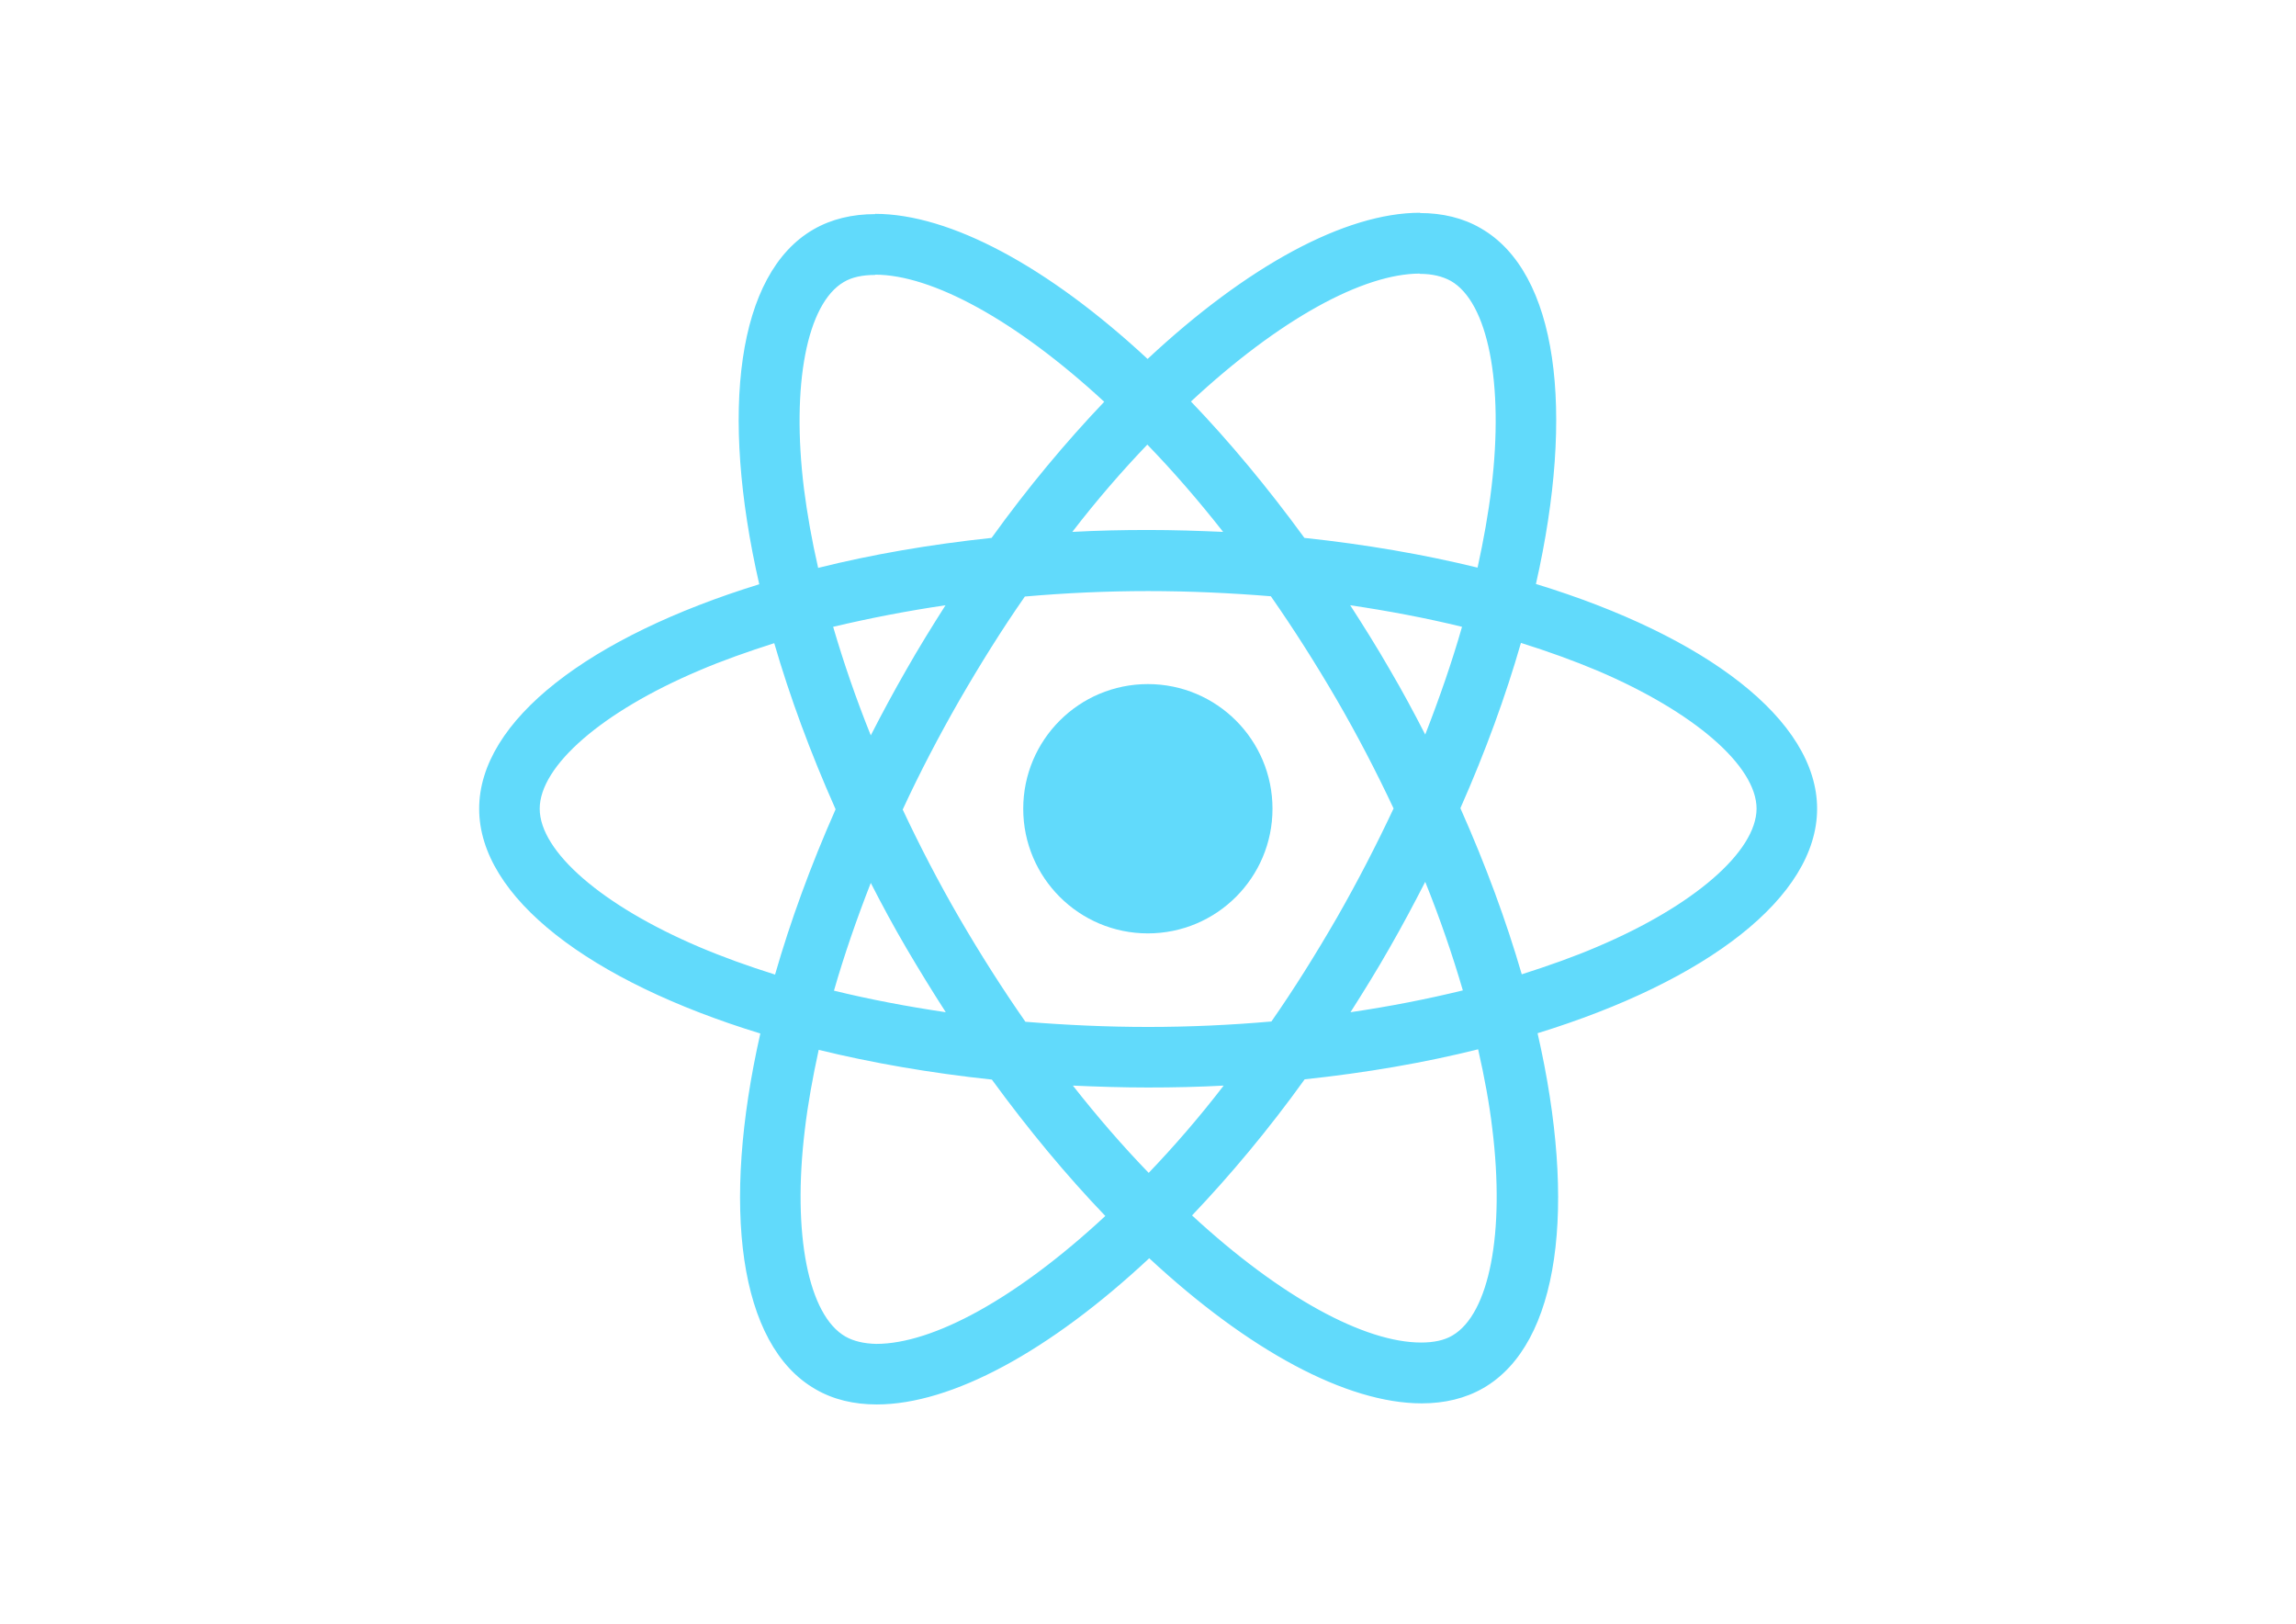
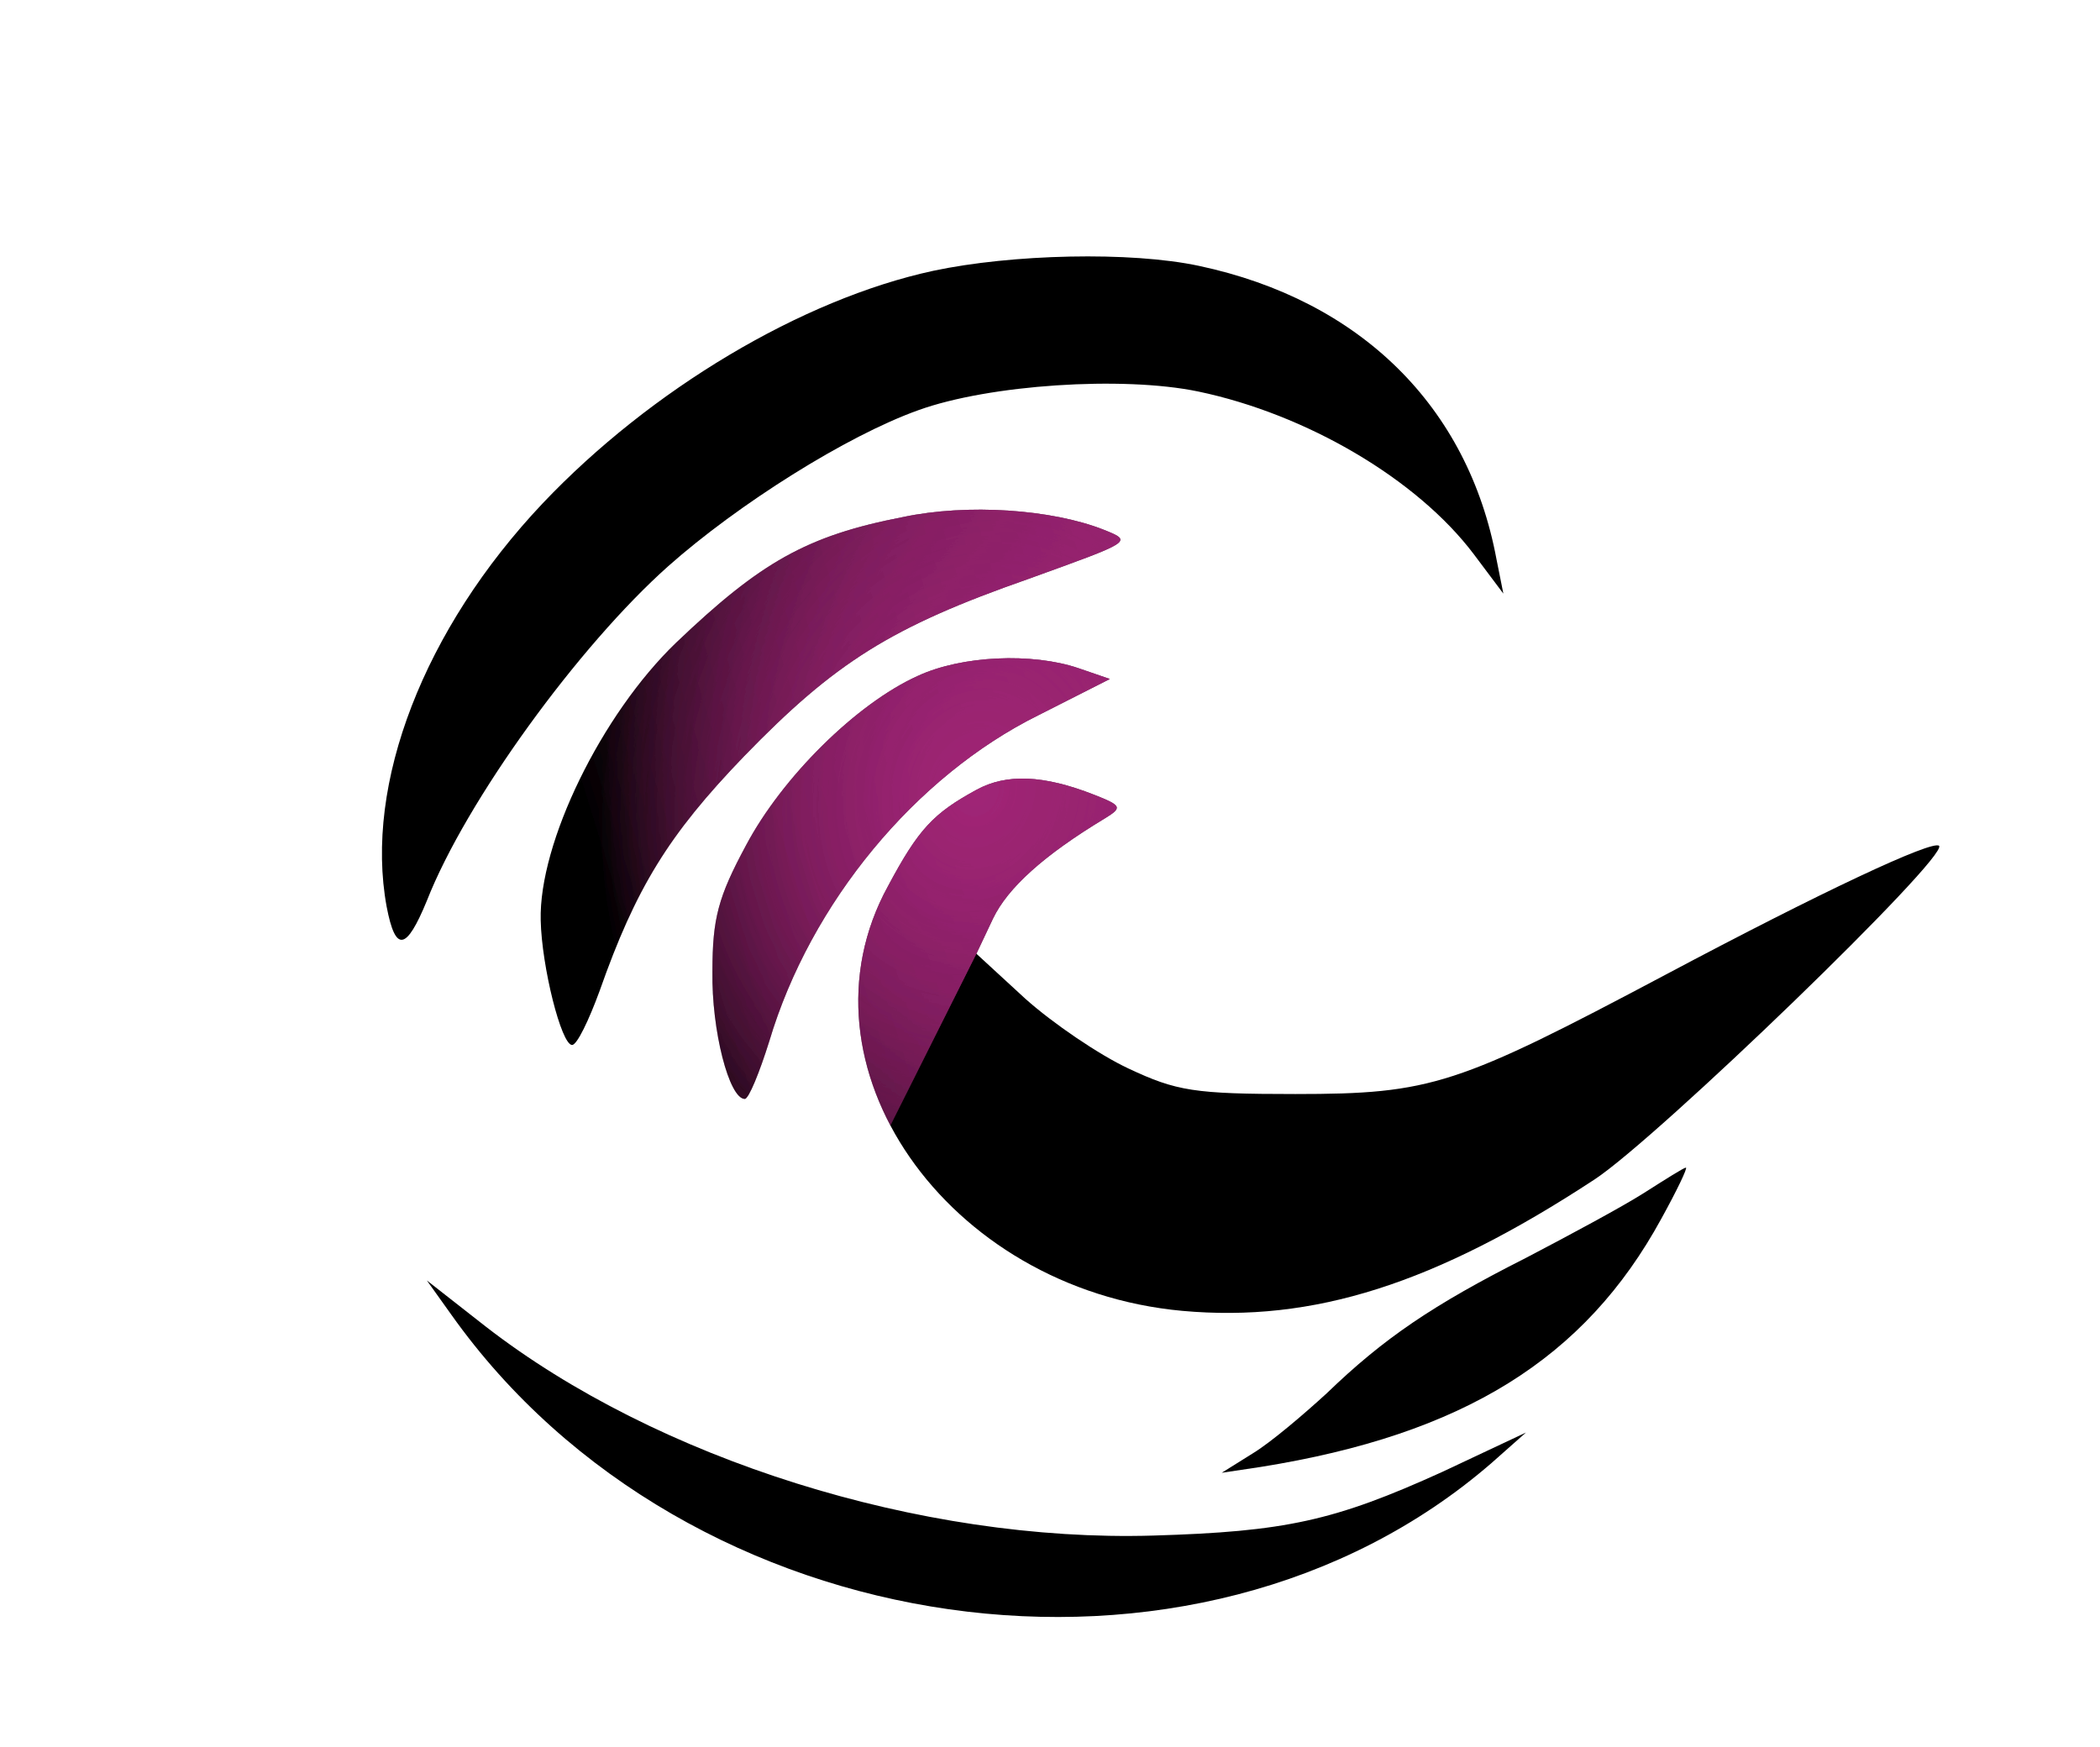
- <svg xmlns="http://www.w3.org/2000/svg" viewBox="0 0 841.9 595.3">
-   <g fill="#61DAFB">
-     <path d="M666.3 296.5c0-32.5-40.7-63.3-103.1-82.4 14.4-63.6 8-114.2-20.2-130.4-6.5-3.8-14.1-5.6-22.4-5.6v22.3c4.6 0 8.3.9 11.4 2.6 13.6 7.8 19.5 37.5 14.9 75.7-1.1 9.4-2.9 19.3-5.1 29.4-19.6-4.8-41-8.5-63.5-10.9-13.5-18.5-27.5-35.3-41.6-50 32.6-30.3 63.2-46.9 84-46.9V78c-27.5 0-63.5 19.6-99.9 53.6-36.4-33.8-72.4-53.2-99.9-53.2v22.3c20.7 0 51.4 16.5 84 46.6-14 14.7-28 31.4-41.3 49.9-22.6 2.4-44 6.1-63.6 11-2.3-10-4-19.7-5.2-29-4.7-38.2 1.1-67.9 14.6-75.8 3-1.8 6.9-2.6 11.5-2.6V78.5c-8.4 0-16 1.8-22.6 5.6-28.1 16.2-34.4 66.7-19.9 130.1-62.2 19.2-102.7 49.9-102.7 82.3 0 32.5 40.7 63.3 103.1 82.4-14.4 63.6-8 114.2 20.2 130.4 6.5 3.8 14.1 5.6 22.5 5.6 27.5 0 63.5-19.6 99.9-53.6 36.4 33.8 72.4 53.2 99.9 53.2 8.4 0 16-1.8 22.6-5.6 28.1-16.2 34.4-66.7 19.9-130.1 62-19.1 102.5-49.9 102.5-82.3zm-130.2-66.7c-3.7 12.9-8.3 26.2-13.5 39.5-4.1-8-8.4-16-13.1-24-4.6-8-9.5-15.8-14.4-23.4 14.2 2.1 27.9 4.7 41 7.9zm-45.8 106.5c-7.8 13.5-15.8 26.3-24.1 38.2-14.9 1.3-30 2-45.2 2-15.1 0-30.2-.7-45-1.9-8.3-11.9-16.4-24.6-24.2-38-7.6-13.1-14.5-26.4-20.8-39.8 6.2-13.4 13.2-26.8 20.7-39.9 7.8-13.5 15.8-26.3 24.1-38.2 14.9-1.3 30-2 45.2-2 15.1 0 30.2.7 45 1.9 8.3 11.9 16.4 24.6 24.2 38 7.6 13.1 14.5 26.4 20.8 39.8-6.3 13.4-13.2 26.8-20.7 39.9zm32.3-13c5.4 13.4 10 26.8 13.8 39.8-13.1 3.2-26.9 5.9-41.2 8 4.9-7.7 9.8-15.6 14.4-23.7 4.6-8 8.9-16.1 13-24.1zM421.2 430c-9.3-9.6-18.6-20.3-27.8-32 9 .4 18.2.7 27.5.7 9.4 0 18.7-.2 27.8-.7-9 11.7-18.3 22.4-27.5 32zm-74.4-58.9c-14.2-2.1-27.9-4.7-41-7.9 3.7-12.9 8.3-26.2 13.5-39.5 4.1 8 8.4 16 13.1 24 4.7 8 9.5 15.8 14.4 23.4zM420.7 163c9.3 9.6 18.6 20.3 27.8 32-9-.4-18.2-.7-27.5-.7-9.4 0-18.7.2-27.8.7 9-11.7 18.3-22.4 27.5-32zm-74 58.9c-4.9 7.7-9.8 15.6-14.4 23.7-4.6 8-8.9 16-13 24-5.4-13.4-10-26.8-13.8-39.8 13.1-3.1 26.9-5.8 41.2-7.9zm-90.5 125.2c-35.4-15.1-58.3-34.9-58.3-50.6 0-15.7 22.9-35.6 58.3-50.6 8.6-3.7 18-7 27.7-10.1 5.7 19.6 13.2 40 22.5 60.9-9.2 20.8-16.6 41.1-22.2 60.6-9.9-3.1-19.3-6.5-28-10.2zM310 490c-13.6-7.8-19.5-37.5-14.9-75.7 1.1-9.4 2.9-19.3 5.1-29.4 19.6 4.8 41 8.5 63.5 10.9 13.5 18.5 27.5 35.3 41.6 50-32.6 30.3-63.2 46.9-84 46.9-4.5-.1-8.3-1-11.3-2.7zm237.2-76.2c4.7 38.2-1.1 67.9-14.6 75.8-3 1.8-6.9 2.6-11.5 2.6-20.7 0-51.4-16.5-84-46.6 14-14.7 28-31.4 41.3-49.9 22.6-2.4 44-6.1 63.6-11 2.3 10.1 4.1 19.8 5.2 29.1zm38.5-66.7c-8.6 3.7-18 7-27.7 10.1-5.7-19.6-13.2-40-22.5-60.9 9.2-20.8 16.6-41.1 22.2-60.6 9.9 3.1 19.3 6.5 28.1 10.2 35.4 15.1 58.3 34.9 58.3 50.6-.1 15.7-23 35.6-58.4 50.6zM320.8 78.4z" />
-     <circle cx="420.9" cy="296.5" r="45.7" />
-     <path d="M520.5 78.1z" />
+ <svg xmlns="http://www.w3.org/2000/svg" xmlns:xlink="http://www.w3.org/1999/xlink" width="214pt" height="178pt" version="1.0" viewBox="0 0 214 178">
+   <defs>
+     <linearGradient id="linearGradient5750">
+       <stop stop-color="#c92a91" offset="0" />
+       <stop stop-color="#c92a91" stop-opacity="0" offset="1" />
+     </linearGradient>
+     <linearGradient id="linearGradient6372" x1="129.97" x2="58.532" y1="58.103" y2="80.092" gradientUnits="userSpaceOnUse" xlink:href="#linearGradient5750" />
+     <mask id="mask103939" maskUnits="userSpaceOnUse">
+       <path d="m89.191 117.79 10.309-20.593 14.358-10.723 9.617-3.417-1.587-20.645-8.884-16.878-26.762 4.007-16.926 11.552-16.775 20.776-3.173 19.651 13.017 20.09z" fill="url(#linearGradient6372)" />
+       <path d="m89.191 117.79 10.309-20.593 14.358-10.723 9.617-3.417-1.587-20.645-8.884-16.878-26.762 4.007-16.926 11.552-16.775 20.776-3.173 19.651 13.017 20.09z" fill="url(#radialGradient103949)" />
+     </mask>
+     <radialGradient id="radialGradient103949" cx="99.5" cy="80.58" r="37.053" gradientTransform="matrix(.32548 -1.1884 .99013 .27117 -12.669 176.9)" gradientUnits="userSpaceOnUse" xlink:href="#linearGradient5750" />
+     <mask id="mask103939-2" maskUnits="userSpaceOnUse">
+       <path d="m89.191 117.79 10.309-20.593 14.358-10.723 9.617-3.417-1.587-20.645-8.884-16.878-26.762 4.007-16.926 11.552-16.775 20.776-3.173 19.651 13.017 20.09z" fill="url(#linearGradient6372)" />
+       <path d="m89.191 117.79 10.309-20.593 14.358-10.723 9.617-3.417-1.587-20.645-8.884-16.878-26.762 4.007-16.926 11.552-16.775 20.776-3.173 19.651 13.017 20.09z" fill="url(#radialGradient103949)" />
+     </mask>
+     <mask id="mask103939-7" maskUnits="userSpaceOnUse">
+       <path d="m89.191 117.79 10.309-20.593 14.358-10.723 9.617-3.417-1.587-20.645-8.884-16.878-26.762 4.007-16.926 11.552-16.775 20.776-3.173 19.651 13.017 20.09z" fill="url(#linearGradient6372)" />
+       <path d="m89.191 117.79 10.309-20.593 14.358-10.723 9.617-3.417-1.587-20.645-8.884-16.878-26.762 4.007-16.926 11.552-16.775 20.776-3.173 19.651 13.017 20.09z" fill="url(#radialGradient103949)" />
+     </mask>
+     <mask id="mask103939-73" maskUnits="userSpaceOnUse">
+       <path d="m89.191 117.79 10.309-20.593 14.358-10.723 9.617-3.417-1.587-20.645-8.884-16.878-26.762 4.007-16.926 11.552-16.775 20.776-3.173 19.651 13.017 20.09z" fill="url(#linearGradient6372)" />
+       <path d="m89.191 117.79 10.309-20.593 14.358-10.723 9.617-3.417-1.587-20.645-8.884-16.878-26.762 4.007-16.926 11.552-16.775 20.776-3.173 19.651 13.017 20.09z" fill="url(#radialGradient103949)" />
+     </mask>
+   </defs>
+   <g>
+     <path d="m95.1 27.6c-13.4 2.9-28.8 12.1-39.8 23.7-12.1 12.8-18.2 28.6-15.9 41.1 0.9 4.7 2 4.5 4.1-0.6 4-10.2 15.5-26 24.6-34.1 7.1-6.3 18.2-13.3 25.5-15.9 7.2-2.6 20.8-3.5 28.5-1.9 11 2.3 22.3 8.9 28.1 16.6l3 4-0.7-3.5c-2.9-15.6-13.9-26.4-30.3-29.9-7-1.5-19.1-1.2-27.1 0.5z" />
+     <path d="m167.5 121.6c-2.2 1.4-7.6 4.3-12 6.6-9.5 4.8-14.5 8.2-20.3 13.8-2.4 2.2-5.7 5-7.5 6.1l-3.2 2 4-0.6c20.6-3.3 33-11 40.8-25.3 1.6-2.9 2.7-5.2 2.5-5.2s-2.1 1.2-4.3 2.6z" />
+     <path d="m46 134c24 33.8 75.9 41.2 106 15.1l3.5-3.1-8.5 4c-11 5-16 6.1-29.5 6.5-23.7 0.7-50.6-7.8-68-21.3l-6-4.7z" />
+   </g>
+   <g>
+     <g>
+       <path d="m92 52.7c-9.8 1.9-14.5 4.6-23.1 12.8-7.6 7.3-14 20.4-13.8 28.3 0.1 4.7 2.1 12.7 3.2 12.7 0.5 0 1.7-2.5 2.8-5.5 3.7-10.5 7-15.9 14.7-23.9 9.3-9.6 15-13.2 29-18.1 10.5-3.8 10.7-3.8 7.7-5-5.3-2.1-13.9-2.7-20.5-1.3z" />
+       <path d="m93.5 68.9c-6.2 2.8-13.8 10.3-17.5 17.3-2.8 5.2-3.4 7.4-3.4 12.8-0.1 6 1.7 13 3.3 13 0.4 0 1.5-2.7 2.5-5.9 4.2-14.1 14.9-27 27.4-33.2l7.3-3.7-3.2-1.1c-4.7-1.6-11.9-1.3-16.4 0.8z" />
+       <path d="m99.5 80.5c-4.4 2.4-5.9 4-9 9.8-10 18.2 5.9 41.1 30 43.3 13.3 1.2 25.7-2.7 42-13.4 6.4-4.2 36.1-32.9 35.1-34-0.7-0.6-12 4.7-27.8 13.1-21.3 11.3-23.9 12.2-37.8 12.2-10.3 0-12.1-0.3-17-2.6-3-1.4-7.7-4.6-10.5-7.1l-5-4.6 1.7-3.6c1.5-3.1 5.1-6.4 11.4-10.2 1.8-1.1 1.7-1.3-1.1-2.4-5.1-2-8.9-2.2-12-0.5z" />
+     </g>
+     <g fill="#cb2e96">
+       <g image-rendering="auto" mask="url(#mask103939)" style="mix-blend-mode:normal">
+         <path d="m92 52.7c-9.8 1.9-14.5 4.6-23.1 12.8-7.6 7.3-14 20.4-13.8 28.3 0.1 4.7 2.1 12.7 3.2 12.7 0.5 0 1.7-2.5 2.8-5.5 3.7-10.5 7-15.9 14.7-23.9 9.3-9.6 15-13.2 29-18.1 10.5-3.8 10.7-3.8 7.7-5-5.3-2.1-13.9-2.7-20.5-1.3z" />
+         <path d="m93.5 68.9c-6.2 2.8-13.8 10.3-17.5 17.3-2.8 5.2-3.4 7.4-3.4 12.8-0.1 6 1.7 13 3.3 13 0.4 0 1.5-2.7 2.5-5.9 4.2-14.1 14.9-27 27.4-33.2l7.3-3.7-3.2-1.1c-4.7-1.6-11.9-1.3-16.4 0.8z" />
+         <path d="m99.5 80.5c-4.4 2.4-5.9 4-9 9.8-10 18.2 5.9 41.1 30 43.3 13.3 1.2 25.7-2.7 42-13.4 6.4-4.2 36.1-32.9 35.1-34-0.7-0.6-12 4.7-27.8 13.1-21.3 11.3-23.9 12.2-37.8 12.2-10.3 0-12.1-0.3-17-2.6-3-1.4-7.7-4.6-10.5-7.1l-5-4.6 1.7-3.6c1.5-3.1 5.1-6.4 11.4-10.2 1.8-1.1 1.7-1.3-1.1-2.4-5.1-2-8.9-2.2-12-0.5z" />
+       </g>
+       <g>
+         <g image-rendering="auto" mask="url(#mask103939-2)" style="mix-blend-mode:normal">
+           <path d="m92 52.7c-9.8 1.9-14.5 4.6-23.1 12.8-7.6 7.3-14 20.4-13.8 28.3 0.1 4.7 2.1 12.7 3.2 12.7 0.5 0 1.7-2.5 2.8-5.5 3.7-10.5 7-15.9 14.7-23.9 9.3-9.6 15-13.2 29-18.1 10.5-3.8 10.7-3.8 7.7-5-5.3-2.1-13.9-2.7-20.5-1.3z" />
+           <path d="m93.5 68.9c-6.2 2.8-13.8 10.3-17.5 17.3-2.8 5.2-3.4 7.4-3.4 12.8-0.1 6 1.7 13 3.3 13 0.4 0 1.5-2.7 2.5-5.9 4.2-14.1 14.9-27 27.4-33.2l7.3-3.7-3.2-1.1c-4.7-1.6-11.9-1.3-16.4 0.8z" />
+           <path d="m99.5 80.5c-4.4 2.4-5.9 4-9 9.8-10 18.2 5.9 41.1 30 43.3 13.3 1.2 25.7-2.7 42-13.4 6.4-4.2 36.1-32.9 35.1-34-0.7-0.6-12 4.7-27.8 13.1-21.3 11.3-23.9 12.2-37.8 12.2-10.3 0-12.1-0.3-17-2.6-3-1.4-7.7-4.6-10.5-7.1l-5-4.6 1.7-3.6c1.5-3.1 5.1-6.4 11.4-10.2 1.8-1.1 1.7-1.3-1.1-2.4-5.1-2-8.9-2.2-12-0.5z" />
+         </g>
+         <g>
+           <g image-rendering="auto" mask="url(#mask103939-7)" style="mix-blend-mode:normal">
+             <path d="m92 52.7c-9.8 1.9-14.5 4.6-23.1 12.8-7.6 7.3-14 20.4-13.8 28.3 0.1 4.7 2.1 12.7 3.2 12.7 0.5 0 1.7-2.5 2.8-5.5 3.7-10.5 7-15.9 14.7-23.9 9.3-9.6 15-13.2 29-18.1 10.5-3.8 10.7-3.8 7.7-5-5.3-2.1-13.9-2.7-20.5-1.3z" />
+             <path d="m93.5 68.9c-6.2 2.8-13.8 10.3-17.5 17.3-2.8 5.2-3.4 7.4-3.4 12.8-0.1 6 1.7 13 3.3 13 0.4 0 1.5-2.7 2.5-5.9 4.2-14.1 14.9-27 27.4-33.2l7.3-3.7-3.2-1.1c-4.7-1.6-11.9-1.3-16.4 0.8z" />
+             <path d="m99.5 80.5c-4.4 2.4-5.9 4-9 9.8-10 18.2 5.9 41.1 30 43.3 13.3 1.2 25.7-2.7 42-13.4 6.4-4.2 36.1-32.9 35.1-34-0.7-0.6-12 4.7-27.8 13.1-21.3 11.3-23.9 12.2-37.8 12.2-10.3 0-12.1-0.3-17-2.6-3-1.4-7.7-4.6-10.5-7.1l-5-4.6 1.7-3.6c1.5-3.1 5.1-6.4 11.4-10.2 1.8-1.1 1.7-1.3-1.1-2.4-5.1-2-8.9-2.2-12-0.5z" />
+           </g>
+           <g image-rendering="auto" mask="url(#mask103939-73)" style="mix-blend-mode:normal">
+             <path d="m92 52.7c-9.8 1.9-14.5 4.6-23.1 12.8-7.6 7.3-14 20.4-13.8 28.3 0.1 4.7 2.1 12.7 3.2 12.7 0.5 0 1.7-2.5 2.8-5.5 3.7-10.5 7-15.9 14.7-23.9 9.3-9.6 15-13.2 29-18.1 10.5-3.8 10.7-3.8 7.7-5-5.3-2.1-13.9-2.7-20.5-1.3z" />
+             <path d="m93.5 68.9c-6.2 2.8-13.8 10.3-17.5 17.3-2.8 5.2-3.4 7.4-3.4 12.8-0.1 6 1.7 13 3.3 13 0.4 0 1.5-2.7 2.5-5.9 4.2-14.1 14.9-27 27.4-33.2l7.3-3.7-3.2-1.1c-4.7-1.6-11.9-1.3-16.4 0.8z" />
+             <path d="m99.5 80.5c-4.4 2.4-5.9 4-9 9.8-10 18.2 5.9 41.1 30 43.3 13.3 1.2 25.7-2.7 42-13.4 6.4-4.2 36.1-32.9 35.1-34-0.7-0.6-12 4.7-27.8 13.1-21.3 11.3-23.9 12.2-37.8 12.2-10.3 0-12.1-0.3-17-2.6-3-1.4-7.7-4.6-10.5-7.1l-5-4.6 1.7-3.6c1.5-3.1 5.1-6.4 11.4-10.2 1.8-1.1 1.7-1.3-1.1-2.4-5.1-2-8.9-2.2-12-0.5z" />
+           </g>
+         </g>
+       </g>
+     </g>
  </g>
</svg>
